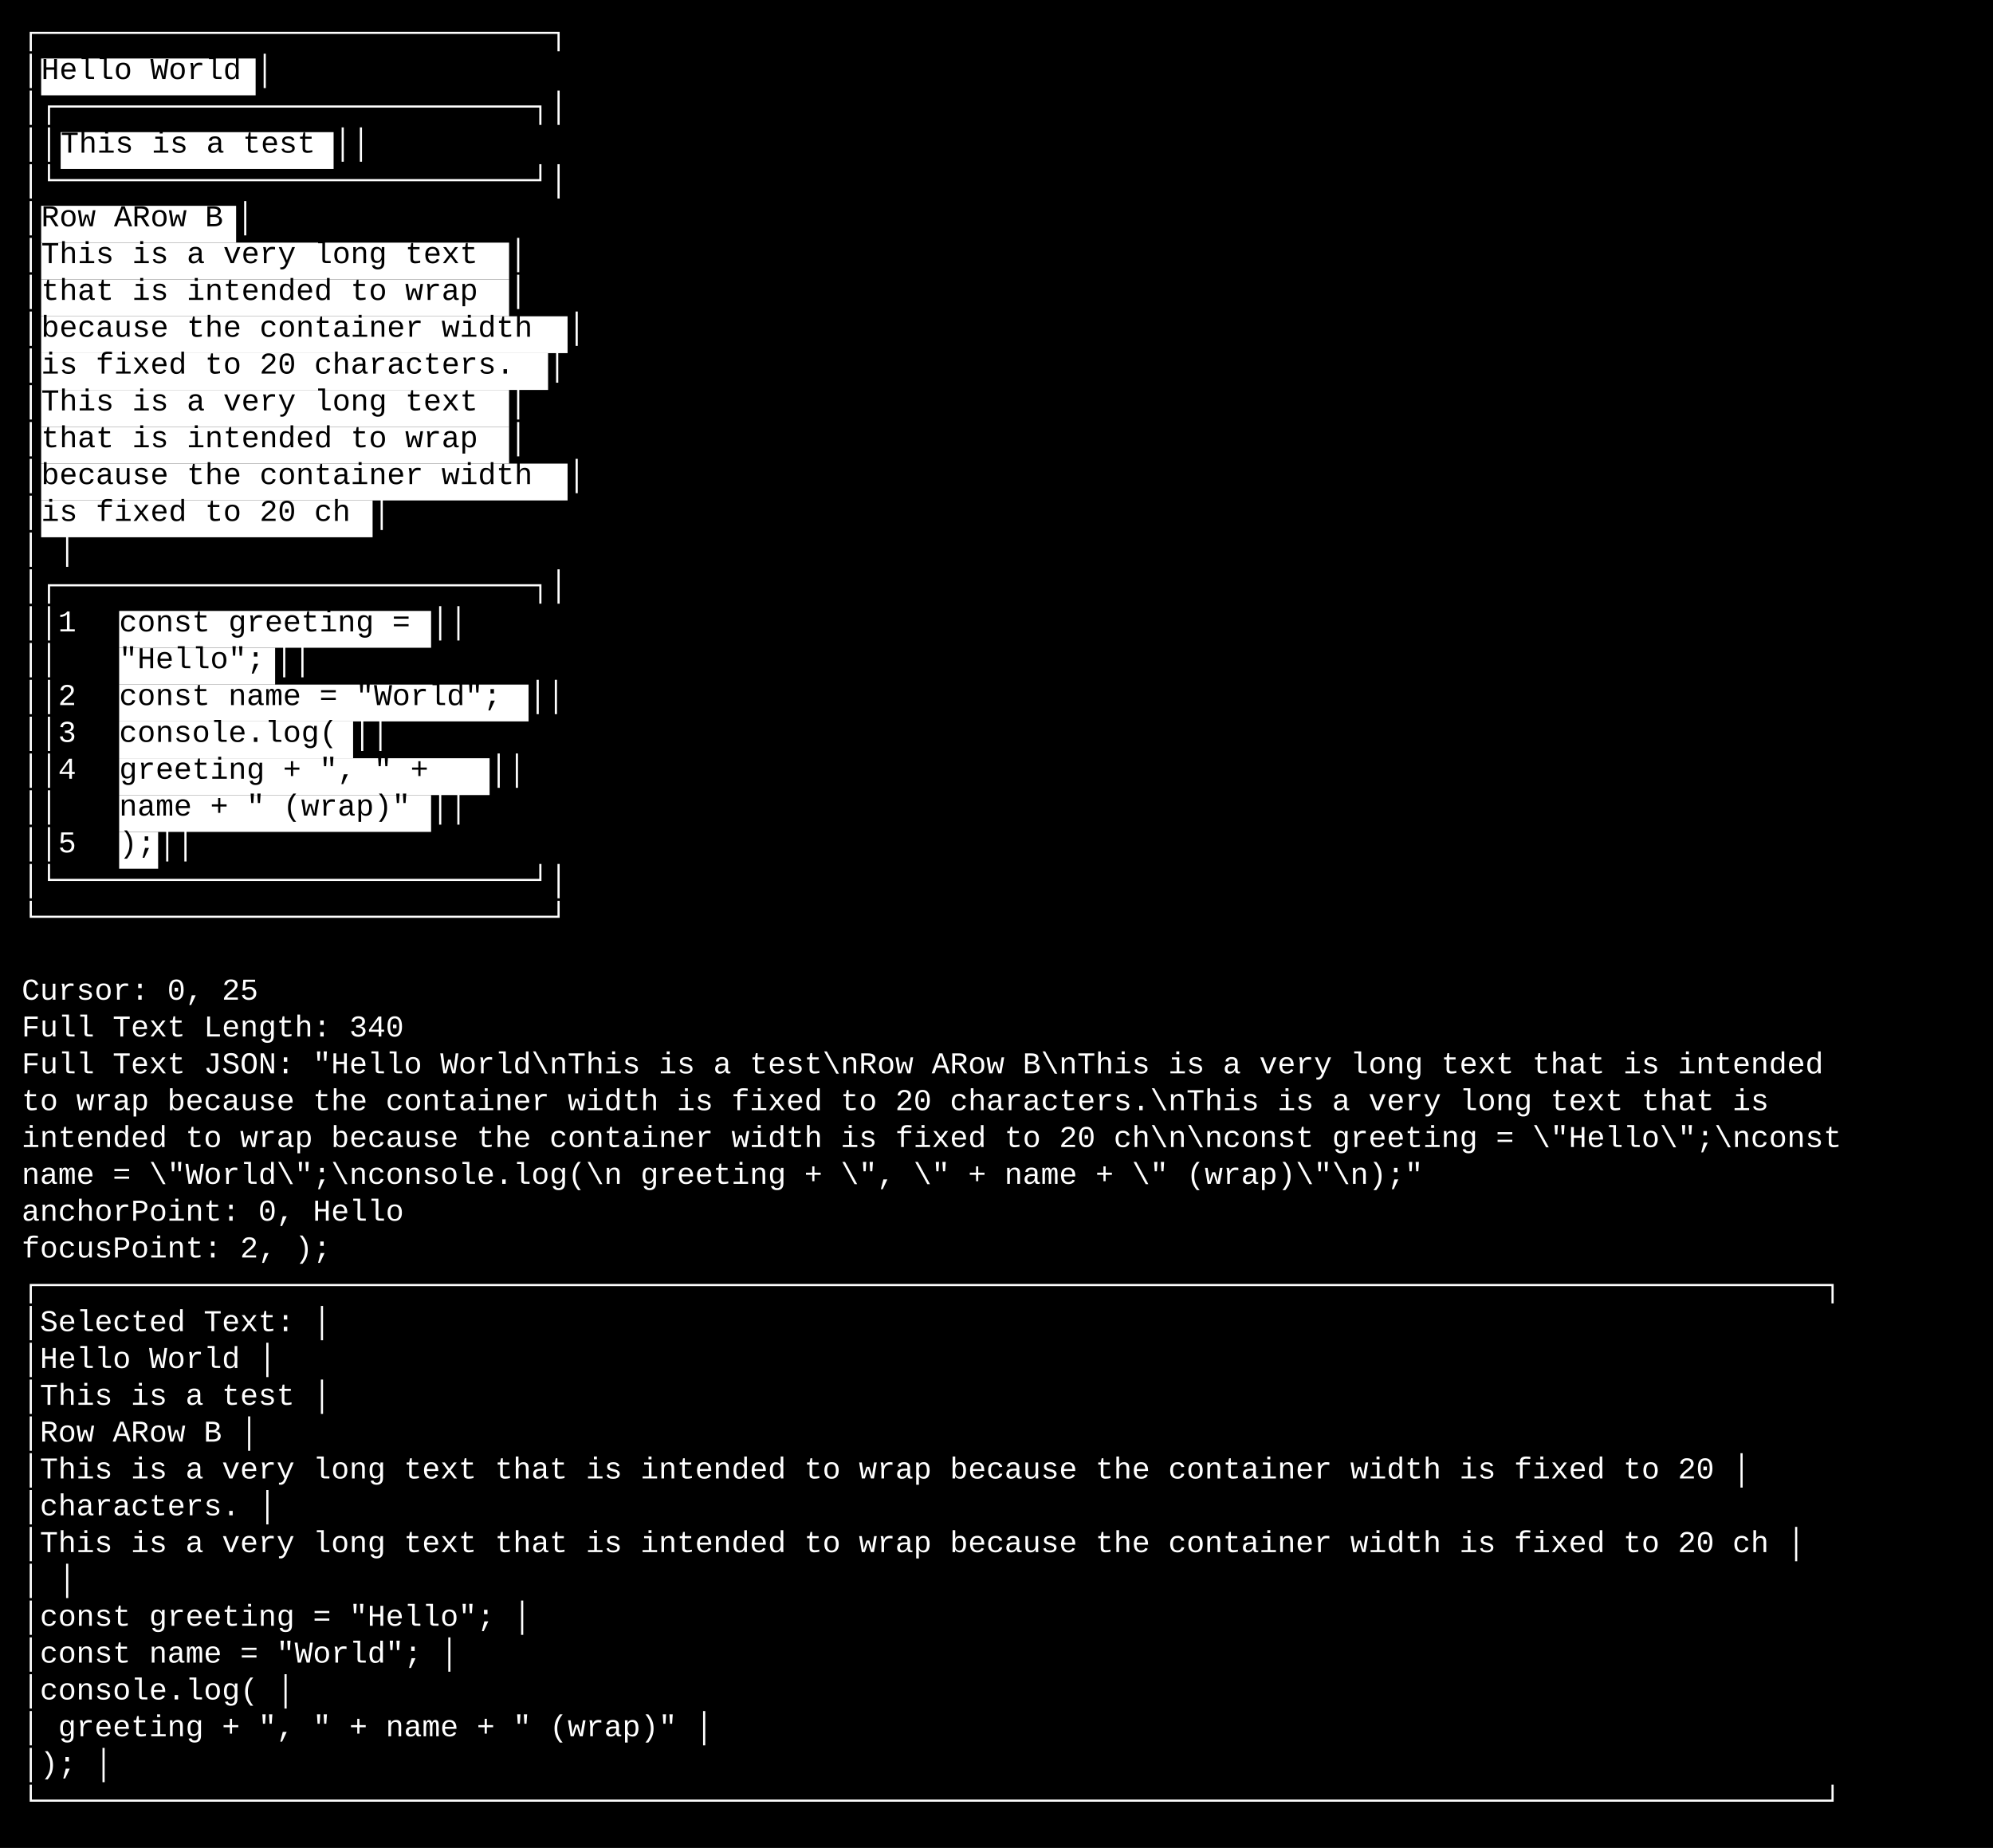
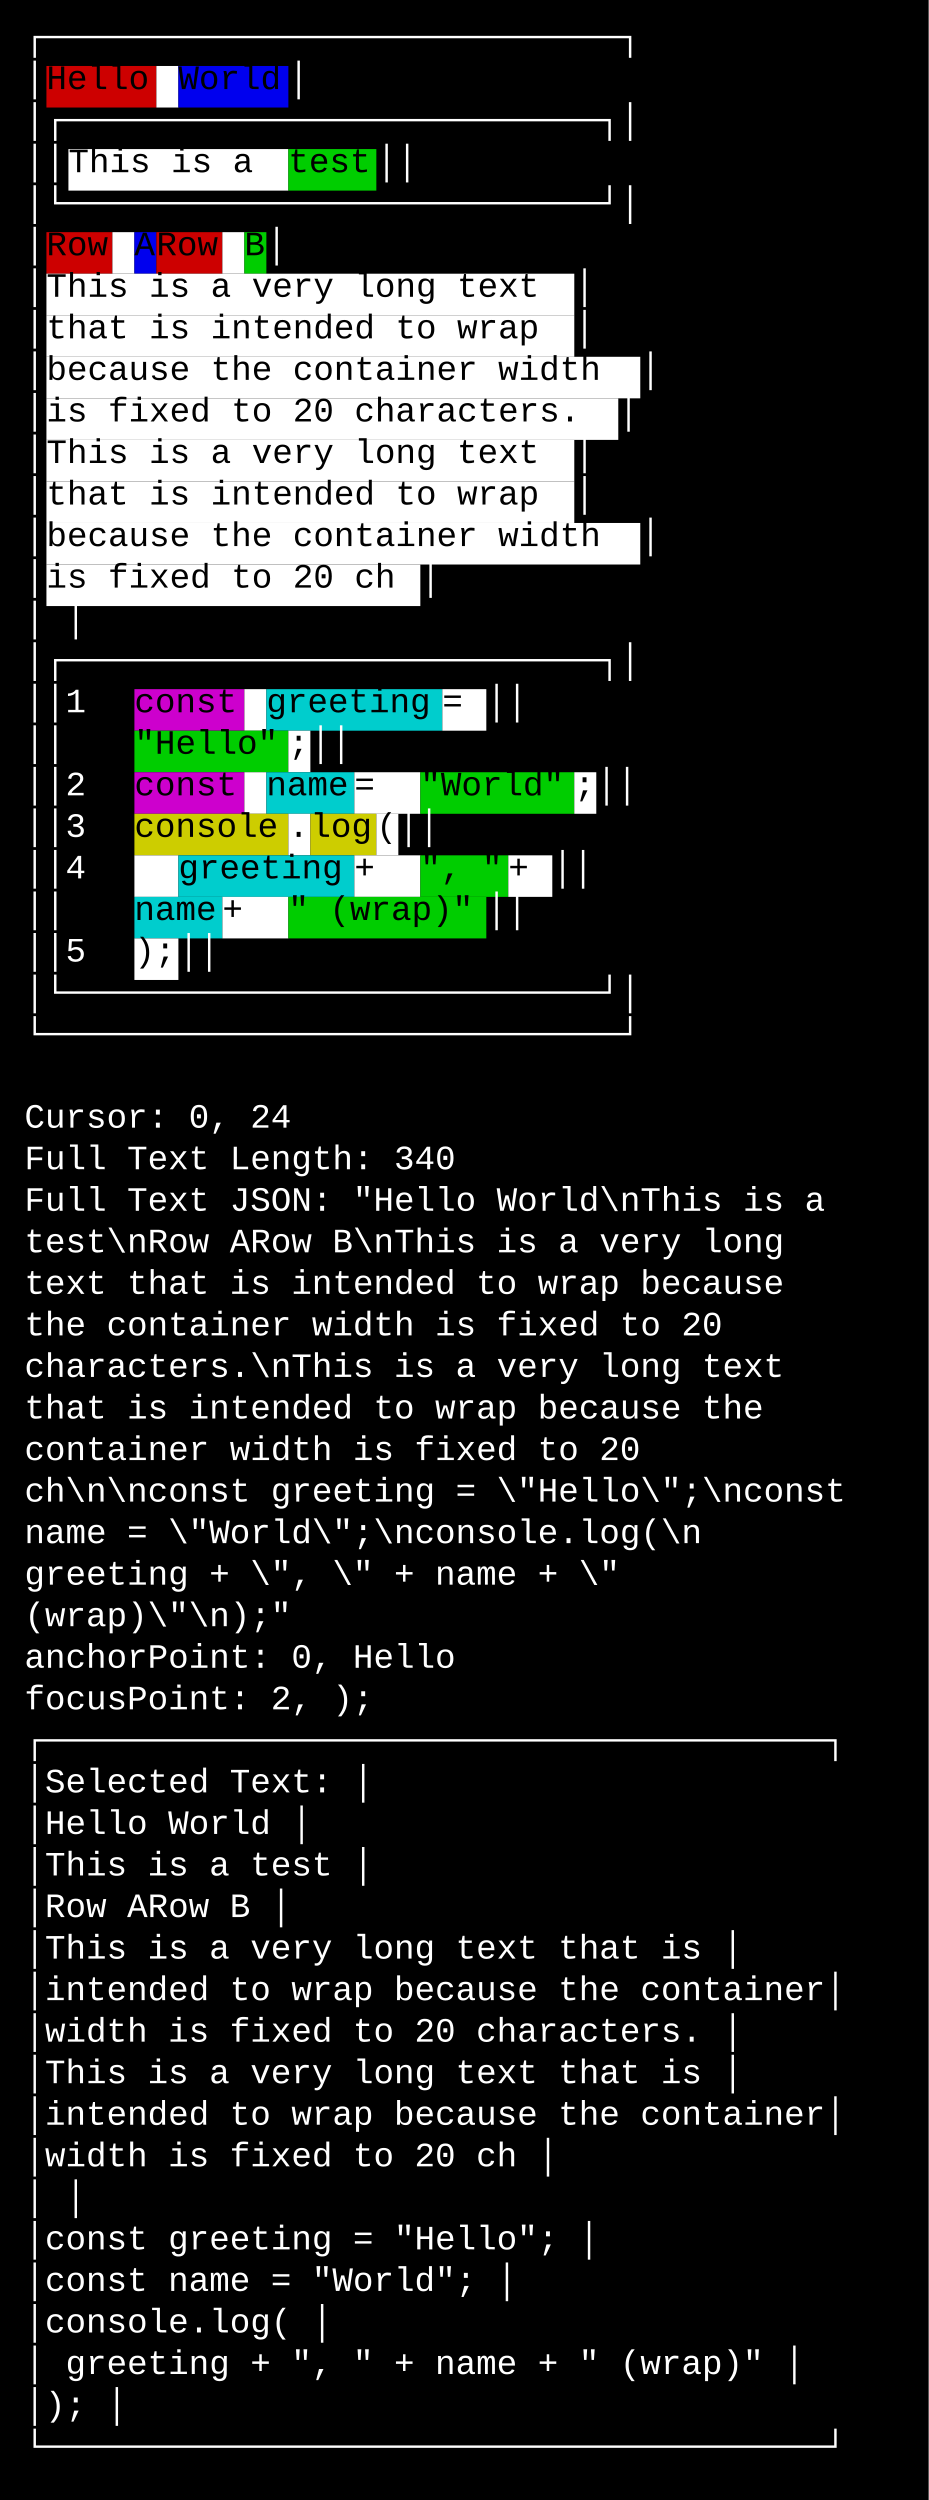
- <svg xmlns="http://www.w3.org/2000/svg" width="920" height="853" viewBox="0 0 920 853">
+ <svg xmlns="http://www.w3.org/2000/svg" width="380" height="1023" viewBox="0 0 380 1023">
  <style>
    text { font-family: Consolas, "Courier New", monospace; font-size: 14px; dominant-baseline: text-before-edge; white-space: pre; }
  </style>
-   <rect width="920" height="853" fill="#000000" />
+   <rect width="380" height="1023" fill="#000000" />
  <g transform="translate(10, 10)">
-     <text x="0" y="2" fill="#ffffff" textLength="900" lengthAdjust="spacingAndGlyphs">┌────────────────────────────┐                                                                      </text>
+     <text x="0" y="2" fill="#ffffff" textLength="360" lengthAdjust="spacingAndGlyphs">┌────────────────────────────┐          </text>
    <text x="0" y="19" fill="#ffffff" textLength="9" lengthAdjust="spacingAndGlyphs">│</text>
-     <rect x="9" y="17" width="99" height="17" fill="#ffffff" />
-     <text x="9" y="19" fill="#000000" textLength="99" lengthAdjust="spacingAndGlyphs">Hello World</text>
-     <text x="108" y="19" fill="#ffffff" textLength="792" lengthAdjust="spacingAndGlyphs">                 │                                                                      </text>
-     <text x="0" y="36" fill="#ffffff" textLength="900" lengthAdjust="spacingAndGlyphs">│┌──────────────────────────┐│                                                                      </text>
+     <rect x="9" y="17" width="45" height="17" fill="#cd0000" />
+     <text x="9" y="19" fill="#000000" textLength="45" lengthAdjust="spacingAndGlyphs">Hello</text>
+     <rect x="54" y="17" width="9" height="17" fill="#ffffff" />
+     <rect x="63" y="17" width="45" height="17" fill="#0000ee" />
+     <text x="63" y="19" fill="#000000" textLength="45" lengthAdjust="spacingAndGlyphs">World</text>
+     <text x="108" y="19" fill="#ffffff" textLength="252" lengthAdjust="spacingAndGlyphs">                 │          </text>
+     <text x="0" y="36" fill="#ffffff" textLength="360" lengthAdjust="spacingAndGlyphs">│┌──────────────────────────┐│          </text>
    <text x="0" y="53" fill="#ffffff" textLength="18" lengthAdjust="spacingAndGlyphs">││</text>
-     <rect x="18" y="51" width="126" height="17" fill="#ffffff" />
-     <text x="18" y="53" fill="#000000" textLength="126" lengthAdjust="spacingAndGlyphs">This is a test</text>
-     <text x="144" y="53" fill="#ffffff" textLength="756" lengthAdjust="spacingAndGlyphs">            ││                                                                      </text>
-     <text x="0" y="70" fill="#ffffff" textLength="900" lengthAdjust="spacingAndGlyphs">│└──────────────────────────┘│                                                                      </text>
+     <rect x="18" y="51" width="90" height="17" fill="#ffffff" />
+     <text x="18" y="53" fill="#000000" textLength="90" lengthAdjust="spacingAndGlyphs">This is a </text>
+     <rect x="108" y="51" width="36" height="17" fill="#00cd00" />
+     <text x="108" y="53" fill="#000000" textLength="36" lengthAdjust="spacingAndGlyphs">test</text>
+     <text x="144" y="53" fill="#ffffff" textLength="216" lengthAdjust="spacingAndGlyphs">            ││          </text>
+     <text x="0" y="70" fill="#ffffff" textLength="360" lengthAdjust="spacingAndGlyphs">│└──────────────────────────┘│          </text>
    <text x="0" y="87" fill="#ffffff" textLength="9" lengthAdjust="spacingAndGlyphs">│</text>
-     <rect x="9" y="85" width="90" height="17" fill="#ffffff" />
-     <text x="9" y="87" fill="#000000" textLength="90" lengthAdjust="spacingAndGlyphs">Row ARow B</text>
-     <text x="99" y="87" fill="#ffffff" textLength="801" lengthAdjust="spacingAndGlyphs">                  │                                                                      </text>
+     <rect x="9" y="85" width="27" height="17" fill="#cd0000" />
+     <text x="9" y="87" fill="#000000" textLength="27" lengthAdjust="spacingAndGlyphs">Row</text>
+     <rect x="36" y="85" width="9" height="17" fill="#ffffff" />
+     <rect x="45" y="85" width="9" height="17" fill="#0000ee" />
+     <text x="45" y="87" fill="#000000" textLength="9" lengthAdjust="spacingAndGlyphs">A</text>
+     <rect x="54" y="85" width="27" height="17" fill="#cd0000" />
+     <text x="54" y="87" fill="#000000" textLength="27" lengthAdjust="spacingAndGlyphs">Row</text>
+     <rect x="81" y="85" width="9" height="17" fill="#ffffff" />
+     <rect x="90" y="85" width="9" height="17" fill="#00cd00" />
+     <text x="90" y="87" fill="#000000" textLength="9" lengthAdjust="spacingAndGlyphs">B</text>
+     <text x="99" y="87" fill="#ffffff" textLength="261" lengthAdjust="spacingAndGlyphs">                  │          </text>
    <text x="0" y="104" fill="#ffffff" textLength="9" lengthAdjust="spacingAndGlyphs">│</text>
    <rect x="9" y="102" width="216" height="17" fill="#ffffff" />
    <text x="9" y="104" fill="#000000" textLength="216" lengthAdjust="spacingAndGlyphs">This is a very long text</text>
-     <text x="225" y="104" fill="#ffffff" textLength="675" lengthAdjust="spacingAndGlyphs">    │                                                                      </text>
+     <text x="225" y="104" fill="#ffffff" textLength="135" lengthAdjust="spacingAndGlyphs">    │          </text>
    <text x="0" y="121" fill="#ffffff" textLength="9" lengthAdjust="spacingAndGlyphs">│</text>
    <rect x="9" y="119" width="216" height="17" fill="#ffffff" />
    <text x="9" y="121" fill="#000000" textLength="216" lengthAdjust="spacingAndGlyphs">that is intended to wrap</text>
-     <text x="225" y="121" fill="#ffffff" textLength="675" lengthAdjust="spacingAndGlyphs">    │                                                                      </text>
+     <text x="225" y="121" fill="#ffffff" textLength="135" lengthAdjust="spacingAndGlyphs">    │          </text>
    <text x="0" y="138" fill="#ffffff" textLength="9" lengthAdjust="spacingAndGlyphs">│</text>
    <rect x="9" y="136" width="243" height="17" fill="#ffffff" />
    <text x="9" y="138" fill="#000000" textLength="243" lengthAdjust="spacingAndGlyphs">because the container width</text>
-     <text x="252" y="138" fill="#ffffff" textLength="648" lengthAdjust="spacingAndGlyphs"> │                                                                      </text>
+     <text x="252" y="138" fill="#ffffff" textLength="108" lengthAdjust="spacingAndGlyphs"> │          </text>
    <text x="0" y="155" fill="#ffffff" textLength="9" lengthAdjust="spacingAndGlyphs">│</text>
    <rect x="9" y="153" width="234" height="17" fill="#ffffff" />
    <text x="9" y="155" fill="#000000" textLength="234" lengthAdjust="spacingAndGlyphs">is fixed to 20 characters.</text>
-     <text x="243" y="155" fill="#ffffff" textLength="657" lengthAdjust="spacingAndGlyphs">  │                                                                      </text>
+     <text x="243" y="155" fill="#ffffff" textLength="117" lengthAdjust="spacingAndGlyphs">  │          </text>
    <text x="0" y="172" fill="#ffffff" textLength="9" lengthAdjust="spacingAndGlyphs">│</text>
    <rect x="9" y="170" width="216" height="17" fill="#ffffff" />
    <text x="9" y="172" fill="#000000" textLength="216" lengthAdjust="spacingAndGlyphs">This is a very long text</text>
-     <text x="225" y="172" fill="#ffffff" textLength="675" lengthAdjust="spacingAndGlyphs">    │                                                                      </text>
+     <text x="225" y="172" fill="#ffffff" textLength="135" lengthAdjust="spacingAndGlyphs">    │          </text>
    <text x="0" y="189" fill="#ffffff" textLength="9" lengthAdjust="spacingAndGlyphs">│</text>
    <rect x="9" y="187" width="216" height="17" fill="#ffffff" />
    <text x="9" y="189" fill="#000000" textLength="216" lengthAdjust="spacingAndGlyphs">that is intended to wrap</text>
-     <text x="225" y="189" fill="#ffffff" textLength="675" lengthAdjust="spacingAndGlyphs">    │                                                                      </text>
+     <text x="225" y="189" fill="#ffffff" textLength="135" lengthAdjust="spacingAndGlyphs">    │          </text>
    <text x="0" y="206" fill="#ffffff" textLength="9" lengthAdjust="spacingAndGlyphs">│</text>
    <rect x="9" y="204" width="243" height="17" fill="#ffffff" />
    <text x="9" y="206" fill="#000000" textLength="243" lengthAdjust="spacingAndGlyphs">because the container width</text>
-     <text x="252" y="206" fill="#ffffff" textLength="648" lengthAdjust="spacingAndGlyphs"> │                                                                      </text>
+     <text x="252" y="206" fill="#ffffff" textLength="108" lengthAdjust="spacingAndGlyphs"> │          </text>
    <text x="0" y="223" fill="#ffffff" textLength="9" lengthAdjust="spacingAndGlyphs">│</text>
    <rect x="9" y="221" width="153" height="17" fill="#ffffff" />
    <text x="9" y="223" fill="#000000" textLength="153" lengthAdjust="spacingAndGlyphs">is fixed to 20 ch</text>
-     <text x="162" y="223" fill="#ffffff" textLength="738" lengthAdjust="spacingAndGlyphs">           │                                                                      </text>
-     <text x="0" y="240" fill="#ffffff" textLength="900" lengthAdjust="spacingAndGlyphs">│                            │                                                                      </text>
-     <text x="0" y="257" fill="#ffffff" textLength="900" lengthAdjust="spacingAndGlyphs">│┌──────────────────────────┐│                                                                      </text>
+     <text x="162" y="223" fill="#ffffff" textLength="198" lengthAdjust="spacingAndGlyphs">           │          </text>
+     <text x="0" y="240" fill="#ffffff" textLength="360" lengthAdjust="spacingAndGlyphs">│                            │          </text>
+     <text x="0" y="257" fill="#ffffff" textLength="360" lengthAdjust="spacingAndGlyphs">│┌──────────────────────────┐│          </text>
    <text x="0" y="274" fill="#ffffff" textLength="45" lengthAdjust="spacingAndGlyphs">││1  </text>
-     <rect x="45" y="272" width="144" height="17" fill="#ffffff" />
-     <text x="45" y="274" fill="#000000" textLength="144" lengthAdjust="spacingAndGlyphs">const greeting =</text>
-     <text x="189" y="274" fill="#ffffff" textLength="711" lengthAdjust="spacingAndGlyphs">       ││                                                                      </text>
+     <rect x="45" y="272" width="45" height="17" fill="#cd00cd" />
+     <text x="45" y="274" fill="#000000" textLength="45" lengthAdjust="spacingAndGlyphs">const</text>
+     <rect x="90" y="272" width="9" height="17" fill="#ffffff" />
+     <rect x="99" y="272" width="72" height="17" fill="#00cdcd" />
+     <text x="99" y="274" fill="#000000" textLength="72" lengthAdjust="spacingAndGlyphs">greeting</text>
+     <rect x="171" y="272" width="18" height="17" fill="#ffffff" />
+     <text x="171" y="274" fill="#000000" textLength="18" lengthAdjust="spacingAndGlyphs"> =</text>
+     <text x="189" y="274" fill="#ffffff" textLength="171" lengthAdjust="spacingAndGlyphs">       ││          </text>
    <text x="0" y="291" fill="#ffffff" textLength="45" lengthAdjust="spacingAndGlyphs">││   </text>
-     <rect x="45" y="289" width="72" height="17" fill="#ffffff" />
-     <text x="45" y="291" fill="#000000" textLength="72" lengthAdjust="spacingAndGlyphs">"Hello";</text>
-     <text x="117" y="291" fill="#ffffff" textLength="783" lengthAdjust="spacingAndGlyphs">               ││                                                                      </text>
+     <rect x="45" y="289" width="63" height="17" fill="#00cd00" />
+     <text x="45" y="291" fill="#000000" textLength="63" lengthAdjust="spacingAndGlyphs">"Hello"</text>
+     <rect x="108" y="289" width="9" height="17" fill="#ffffff" />
+     <text x="108" y="291" fill="#000000" textLength="9" lengthAdjust="spacingAndGlyphs">;</text>
+     <text x="117" y="291" fill="#ffffff" textLength="243" lengthAdjust="spacingAndGlyphs">               ││          </text>
    <text x="0" y="308" fill="#ffffff" textLength="45" lengthAdjust="spacingAndGlyphs">││2  </text>
-     <rect x="45" y="306" width="189" height="17" fill="#ffffff" />
-     <text x="45" y="308" fill="#000000" textLength="189" lengthAdjust="spacingAndGlyphs">const name = "World";</text>
-     <text x="234" y="308" fill="#ffffff" textLength="666" lengthAdjust="spacingAndGlyphs">  ││                                                                      </text>
+     <rect x="45" y="306" width="45" height="17" fill="#cd00cd" />
+     <text x="45" y="308" fill="#000000" textLength="45" lengthAdjust="spacingAndGlyphs">const</text>
+     <rect x="90" y="306" width="9" height="17" fill="#ffffff" />
+     <rect x="99" y="306" width="36" height="17" fill="#00cdcd" />
+     <text x="99" y="308" fill="#000000" textLength="36" lengthAdjust="spacingAndGlyphs">name</text>
+     <rect x="135" y="306" width="27" height="17" fill="#ffffff" />
+     <text x="135" y="308" fill="#000000" textLength="27" lengthAdjust="spacingAndGlyphs"> = </text>
+     <rect x="162" y="306" width="63" height="17" fill="#00cd00" />
+     <text x="162" y="308" fill="#000000" textLength="63" lengthAdjust="spacingAndGlyphs">"World"</text>
+     <rect x="225" y="306" width="9" height="17" fill="#ffffff" />
+     <text x="225" y="308" fill="#000000" textLength="9" lengthAdjust="spacingAndGlyphs">;</text>
+     <text x="234" y="308" fill="#ffffff" textLength="126" lengthAdjust="spacingAndGlyphs">  ││          </text>
    <text x="0" y="325" fill="#ffffff" textLength="45" lengthAdjust="spacingAndGlyphs">││3  </text>
-     <rect x="45" y="323" width="108" height="17" fill="#ffffff" />
-     <text x="45" y="325" fill="#000000" textLength="108" lengthAdjust="spacingAndGlyphs">console.log(</text>
-     <text x="153" y="325" fill="#ffffff" textLength="747" lengthAdjust="spacingAndGlyphs">           ││                                                                      </text>
+     <rect x="45" y="323" width="63" height="17" fill="#cdcd00" />
+     <text x="45" y="325" fill="#000000" textLength="63" lengthAdjust="spacingAndGlyphs">console</text>
+     <rect x="108" y="323" width="9" height="17" fill="#ffffff" />
+     <text x="108" y="325" fill="#000000" textLength="9" lengthAdjust="spacingAndGlyphs">.</text>
+     <rect x="117" y="323" width="27" height="17" fill="#cdcd00" />
+     <text x="117" y="325" fill="#000000" textLength="27" lengthAdjust="spacingAndGlyphs">log</text>
+     <rect x="144" y="323" width="9" height="17" fill="#ffffff" />
+     <text x="144" y="325" fill="#000000" textLength="9" lengthAdjust="spacingAndGlyphs">(</text>
+     <text x="153" y="325" fill="#ffffff" textLength="207" lengthAdjust="spacingAndGlyphs">           ││          </text>
    <text x="0" y="342" fill="#ffffff" textLength="45" lengthAdjust="spacingAndGlyphs">││4  </text>
-     <rect x="45" y="340" width="171" height="17" fill="#ffffff" />
-     <text x="45" y="342" fill="#000000" textLength="171" lengthAdjust="spacingAndGlyphs">  greeting + ", " +</text>
-     <text x="216" y="342" fill="#ffffff" textLength="684" lengthAdjust="spacingAndGlyphs">    ││                                                                      </text>
+     <rect x="45" y="340" width="18" height="17" fill="#ffffff" />
+     <rect x="63" y="340" width="72" height="17" fill="#00cdcd" />
+     <text x="63" y="342" fill="#000000" textLength="72" lengthAdjust="spacingAndGlyphs">greeting</text>
+     <rect x="135" y="340" width="27" height="17" fill="#ffffff" />
+     <text x="135" y="342" fill="#000000" textLength="27" lengthAdjust="spacingAndGlyphs"> + </text>
+     <rect x="162" y="340" width="36" height="17" fill="#00cd00" />
+     <text x="162" y="342" fill="#000000" textLength="36" lengthAdjust="spacingAndGlyphs">", "</text>
+     <rect x="198" y="340" width="18" height="17" fill="#ffffff" />
+     <text x="198" y="342" fill="#000000" textLength="18" lengthAdjust="spacingAndGlyphs"> +</text>
+     <text x="216" y="342" fill="#ffffff" textLength="144" lengthAdjust="spacingAndGlyphs">    ││          </text>
    <text x="0" y="359" fill="#ffffff" textLength="45" lengthAdjust="spacingAndGlyphs">││   </text>
-     <rect x="45" y="357" width="144" height="17" fill="#ffffff" />
-     <text x="45" y="359" fill="#000000" textLength="144" lengthAdjust="spacingAndGlyphs">name + " (wrap)"</text>
-     <text x="189" y="359" fill="#ffffff" textLength="711" lengthAdjust="spacingAndGlyphs">       ││                                                                      </text>
+     <rect x="45" y="357" width="36" height="17" fill="#00cdcd" />
+     <text x="45" y="359" fill="#000000" textLength="36" lengthAdjust="spacingAndGlyphs">name</text>
+     <rect x="81" y="357" width="27" height="17" fill="#ffffff" />
+     <text x="81" y="359" fill="#000000" textLength="27" lengthAdjust="spacingAndGlyphs"> + </text>
+     <rect x="108" y="357" width="81" height="17" fill="#00cd00" />
+     <text x="108" y="359" fill="#000000" textLength="81" lengthAdjust="spacingAndGlyphs">" (wrap)"</text>
+     <text x="189" y="359" fill="#ffffff" textLength="171" lengthAdjust="spacingAndGlyphs">       ││          </text>
    <text x="0" y="376" fill="#ffffff" textLength="45" lengthAdjust="spacingAndGlyphs">││5  </text>
    <rect x="45" y="374" width="18" height="17" fill="#ffffff" />
    <text x="45" y="376" fill="#000000" textLength="18" lengthAdjust="spacingAndGlyphs">);</text>
-     <text x="63" y="376" fill="#ffffff" textLength="837" lengthAdjust="spacingAndGlyphs">                     ││                                                                      </text>
-     <text x="0" y="393" fill="#ffffff" textLength="900" lengthAdjust="spacingAndGlyphs">│└──────────────────────────┘│                                                                      </text>
-     <text x="0" y="410" fill="#ffffff" textLength="900" lengthAdjust="spacingAndGlyphs">└────────────────────────────┘                                                                      </text>
-     <text x="0" y="444" fill="#ffffff" textLength="900" lengthAdjust="spacingAndGlyphs">Cursor: 0, 25                                                                                       </text>
-     <text x="0" y="461" fill="#ffffff" textLength="900" lengthAdjust="spacingAndGlyphs">Full Text Length: 340                                                                               </text>
-     <text x="0" y="478" fill="#ffffff" textLength="900" lengthAdjust="spacingAndGlyphs">Full Text JSON: "Hello World\nThis is a test\nRow ARow B\nThis is a very long text that is intended </text>
-     <text x="0" y="495" fill="#ffffff" textLength="900" lengthAdjust="spacingAndGlyphs">to wrap because the container width is fixed to 20 characters.\nThis is a very long text that is    </text>
-     <text x="0" y="512" fill="#ffffff" textLength="900" lengthAdjust="spacingAndGlyphs">intended to wrap because the container width is fixed to 20 ch\n\nconst greeting = \"Hello\";\nconst</text>
-     <text x="0" y="529" fill="#ffffff" textLength="900" lengthAdjust="spacingAndGlyphs">name = \"World\";\nconsole.log(\n  greeting + \", \" + name + \" (wrap)\"\n);"                      </text>
-     <text x="0" y="546" fill="#ffffff" textLength="900" lengthAdjust="spacingAndGlyphs">anchorPoint: 0, Hello                                                                               </text>
-     <text x="0" y="563" fill="#ffffff" textLength="900" lengthAdjust="spacingAndGlyphs">focusPoint: 2, );                                                                                   </text>
-     <text x="0" y="580" fill="#ffffff" textLength="900" lengthAdjust="spacingAndGlyphs">┌──────────────────────────────────────────────────────────────────────────────────────────────────┐</text>
-     <text x="0" y="597" fill="#ffffff" textLength="900" lengthAdjust="spacingAndGlyphs">│Selected Text:                                                                                    │</text>
-     <text x="0" y="614" fill="#ffffff" textLength="900" lengthAdjust="spacingAndGlyphs">│Hello World                                                                                       │</text>
-     <text x="0" y="631" fill="#ffffff" textLength="900" lengthAdjust="spacingAndGlyphs">│This is a test                                                                                    │</text>
-     <text x="0" y="648" fill="#ffffff" textLength="900" lengthAdjust="spacingAndGlyphs">│Row ARow B                                                                                        │</text>
-     <text x="0" y="665" fill="#ffffff" textLength="900" lengthAdjust="spacingAndGlyphs">│This is a very long text that is intended to wrap because the container width is fixed to 20      │</text>
-     <text x="0" y="682" fill="#ffffff" textLength="900" lengthAdjust="spacingAndGlyphs">│characters.                                                                                       │</text>
-     <text x="0" y="699" fill="#ffffff" textLength="900" lengthAdjust="spacingAndGlyphs">│This is a very long text that is intended to wrap because the container width is fixed to 20 ch   │</text>
-     <text x="0" y="716" fill="#ffffff" textLength="900" lengthAdjust="spacingAndGlyphs">│                                                                                                  │</text>
-     <text x="0" y="733" fill="#ffffff" textLength="900" lengthAdjust="spacingAndGlyphs">│const greeting = "Hello";                                                                         │</text>
-     <text x="0" y="750" fill="#ffffff" textLength="900" lengthAdjust="spacingAndGlyphs">│const name = "World";                                                                             │</text>
-     <text x="0" y="767" fill="#ffffff" textLength="900" lengthAdjust="spacingAndGlyphs">│console.log(                                                                                      │</text>
-     <text x="0" y="784" fill="#ffffff" textLength="900" lengthAdjust="spacingAndGlyphs">│  greeting + ", " + name + " (wrap)"                                                              │</text>
-     <text x="0" y="801" fill="#ffffff" textLength="900" lengthAdjust="spacingAndGlyphs">│);                                                                                                │</text>
-     <text x="0" y="818" fill="#ffffff" textLength="900" lengthAdjust="spacingAndGlyphs">└──────────────────────────────────────────────────────────────────────────────────────────────────┘</text>
+     <text x="63" y="376" fill="#ffffff" textLength="297" lengthAdjust="spacingAndGlyphs">                     ││          </text>
+     <text x="0" y="393" fill="#ffffff" textLength="360" lengthAdjust="spacingAndGlyphs">│└──────────────────────────┘│          </text>
+     <text x="0" y="410" fill="#ffffff" textLength="360" lengthAdjust="spacingAndGlyphs">└────────────────────────────┘          </text>
+     <text x="0" y="444" fill="#ffffff" textLength="360" lengthAdjust="spacingAndGlyphs">Cursor: 0, 24                           </text>
+     <text x="0" y="461" fill="#ffffff" textLength="360" lengthAdjust="spacingAndGlyphs">Full Text Length: 340                   </text>
+     <text x="0" y="478" fill="#ffffff" textLength="360" lengthAdjust="spacingAndGlyphs">Full Text JSON: "Hello World\nThis is a </text>
+     <text x="0" y="495" fill="#ffffff" textLength="360" lengthAdjust="spacingAndGlyphs">test\nRow ARow B\nThis is a very long   </text>
+     <text x="0" y="512" fill="#ffffff" textLength="360" lengthAdjust="spacingAndGlyphs">text that is intended to wrap because   </text>
+     <text x="0" y="529" fill="#ffffff" textLength="360" lengthAdjust="spacingAndGlyphs">the container width is fixed to 20      </text>
+     <text x="0" y="546" fill="#ffffff" textLength="360" lengthAdjust="spacingAndGlyphs">characters.\nThis is a very long text   </text>
+     <text x="0" y="563" fill="#ffffff" textLength="360" lengthAdjust="spacingAndGlyphs">that is intended to wrap because the    </text>
+     <text x="0" y="580" fill="#ffffff" textLength="360" lengthAdjust="spacingAndGlyphs">container width is fixed to 20          </text>
+     <text x="0" y="597" fill="#ffffff" textLength="360" lengthAdjust="spacingAndGlyphs">ch\n\nconst greeting = \"Hello\";\nconst</text>
+     <text x="0" y="614" fill="#ffffff" textLength="360" lengthAdjust="spacingAndGlyphs">name = \"World\";\nconsole.log(\n       </text>
+     <text x="0" y="631" fill="#ffffff" textLength="360" lengthAdjust="spacingAndGlyphs">greeting + \", \" + name + \"           </text>
+     <text x="0" y="648" fill="#ffffff" textLength="360" lengthAdjust="spacingAndGlyphs">(wrap)\"\n);"                           </text>
+     <text x="0" y="665" fill="#ffffff" textLength="360" lengthAdjust="spacingAndGlyphs">anchorPoint: 0, Hello                   </text>
+     <text x="0" y="682" fill="#ffffff" textLength="360" lengthAdjust="spacingAndGlyphs">focusPoint: 2, );                       </text>
+     <text x="0" y="699" fill="#ffffff" textLength="360" lengthAdjust="spacingAndGlyphs">┌──────────────────────────────────────┐</text>
+     <text x="0" y="716" fill="#ffffff" textLength="360" lengthAdjust="spacingAndGlyphs">│Selected Text:                        │</text>
+     <text x="0" y="733" fill="#ffffff" textLength="360" lengthAdjust="spacingAndGlyphs">│Hello World                           │</text>
+     <text x="0" y="750" fill="#ffffff" textLength="360" lengthAdjust="spacingAndGlyphs">│This is a test                        │</text>
+     <text x="0" y="767" fill="#ffffff" textLength="360" lengthAdjust="spacingAndGlyphs">│Row ARow B                            │</text>
+     <text x="0" y="784" fill="#ffffff" textLength="360" lengthAdjust="spacingAndGlyphs">│This is a very long text that is      │</text>
+     <text x="0" y="801" fill="#ffffff" textLength="360" lengthAdjust="spacingAndGlyphs">│intended to wrap because the container│</text>
+     <text x="0" y="818" fill="#ffffff" textLength="360" lengthAdjust="spacingAndGlyphs">│width is fixed to 20 characters.      │</text>
+     <text x="0" y="835" fill="#ffffff" textLength="360" lengthAdjust="spacingAndGlyphs">│This is a very long text that is      │</text>
+     <text x="0" y="852" fill="#ffffff" textLength="360" lengthAdjust="spacingAndGlyphs">│intended to wrap because the container│</text>
+     <text x="0" y="869" fill="#ffffff" textLength="360" lengthAdjust="spacingAndGlyphs">│width is fixed to 20 ch               │</text>
+     <text x="0" y="886" fill="#ffffff" textLength="360" lengthAdjust="spacingAndGlyphs">│                                      │</text>
+     <text x="0" y="903" fill="#ffffff" textLength="360" lengthAdjust="spacingAndGlyphs">│const greeting = "Hello";             │</text>
+     <text x="0" y="920" fill="#ffffff" textLength="360" lengthAdjust="spacingAndGlyphs">│const name = "World";                 │</text>
+     <text x="0" y="937" fill="#ffffff" textLength="360" lengthAdjust="spacingAndGlyphs">│console.log(                          │</text>
+     <text x="0" y="954" fill="#ffffff" textLength="360" lengthAdjust="spacingAndGlyphs">│  greeting + ", " + name + " (wrap)"  │</text>
+     <text x="0" y="971" fill="#ffffff" textLength="360" lengthAdjust="spacingAndGlyphs">│);                                    │</text>
+     <text x="0" y="988" fill="#ffffff" textLength="360" lengthAdjust="spacingAndGlyphs">└──────────────────────────────────────┘</text>
  </g>
</svg>
